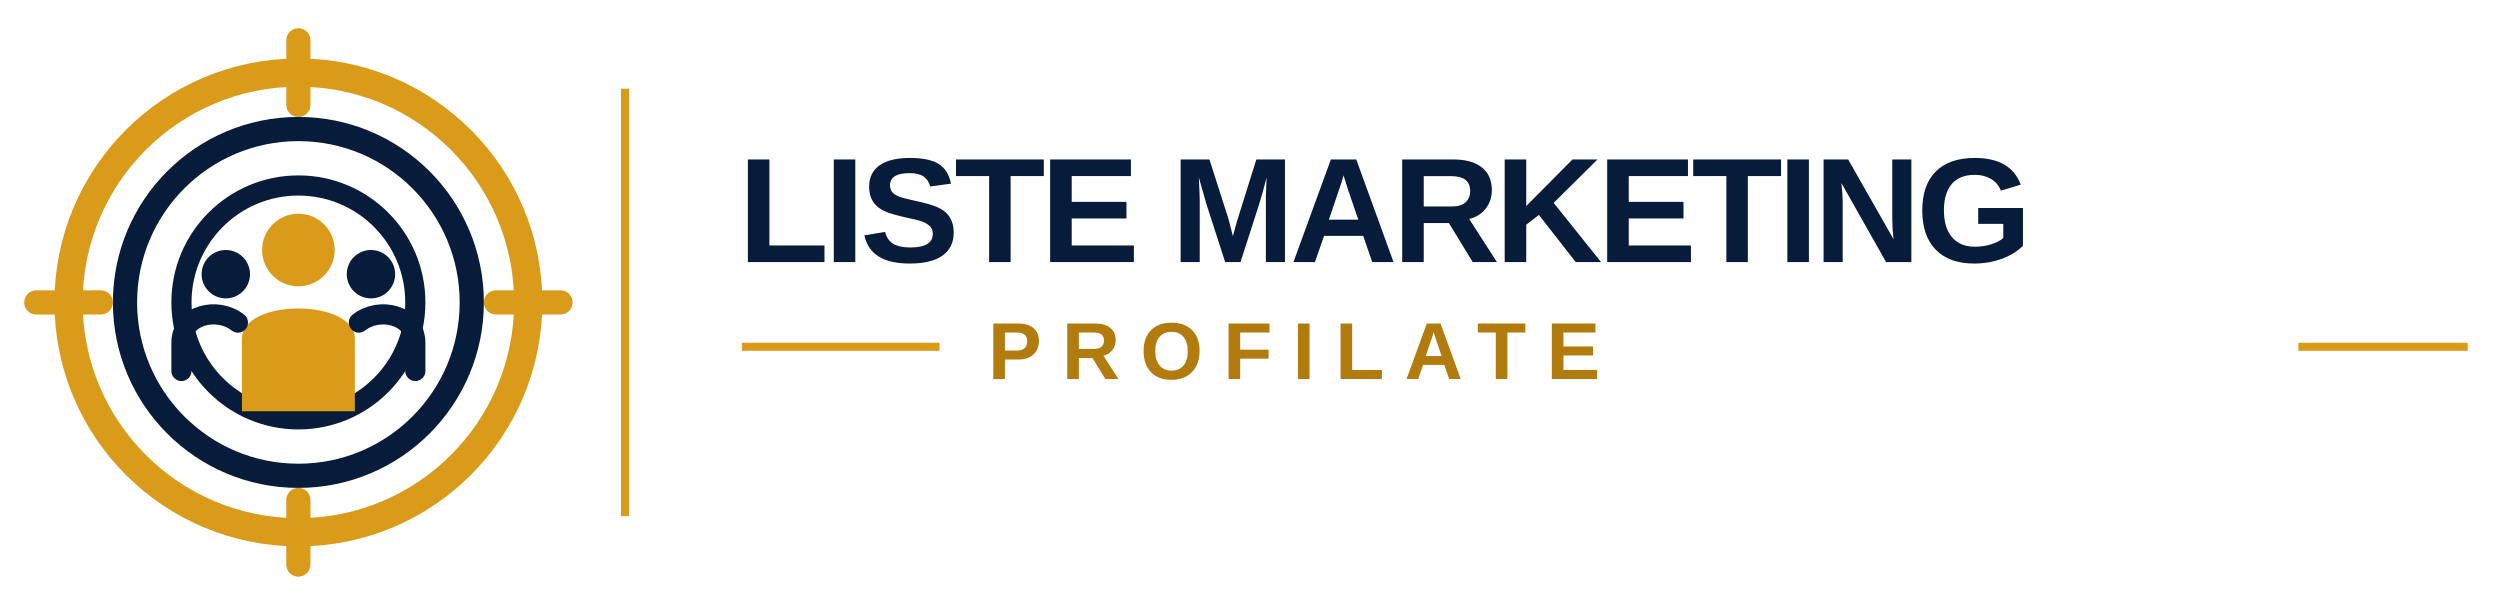
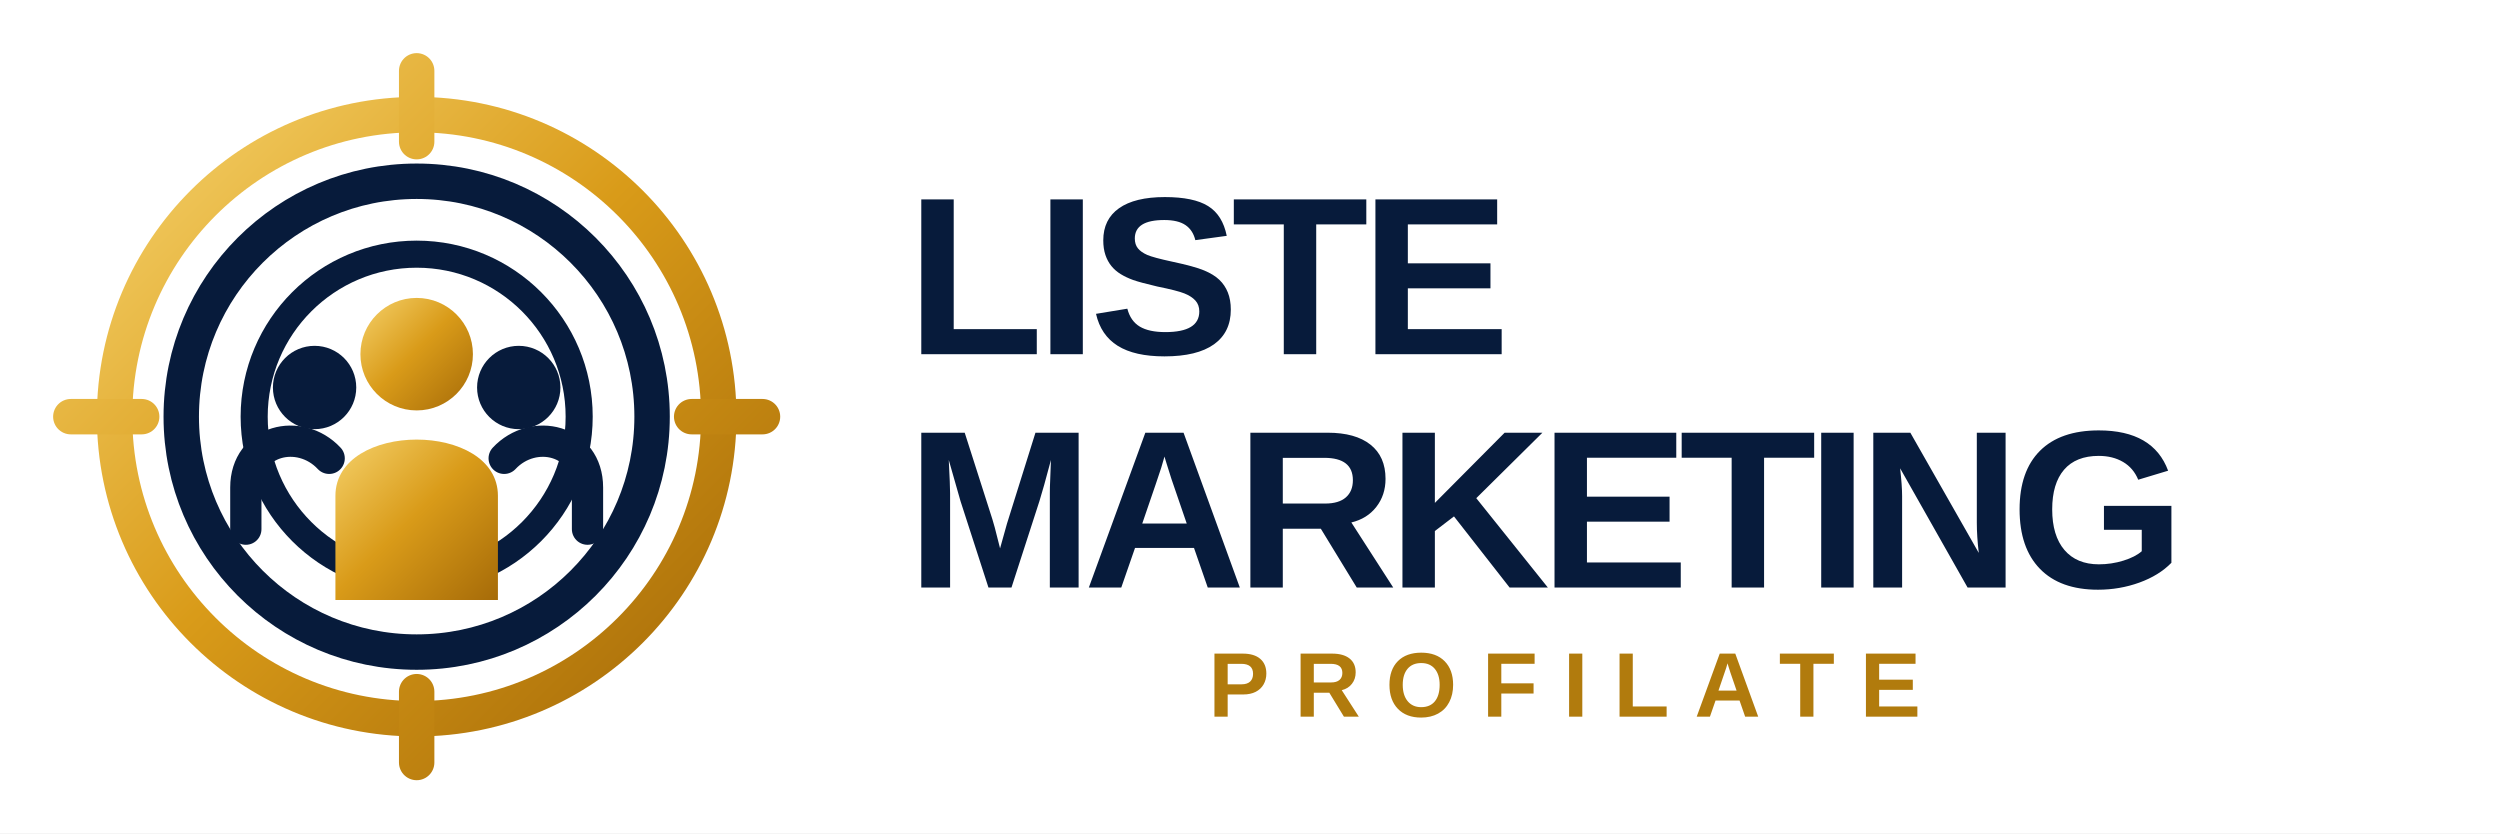
- <svg xmlns="http://www.w3.org/2000/svg" viewBox="0 0 620 150" role="img" aria-labelledby="title desc">
-   <rect width="620" height="150" fill="#fff" />
-   <g transform="translate(74 75)">
-     <circle r="57" fill="none" stroke="#D99B19" stroke-width="7" />
-     <circle r="43" fill="none" stroke="#071B3B" stroke-width="6" />
-     <circle r="29" fill="none" stroke="#071B3B" stroke-width="5" />
-     <path d="M0-65V-49 M65 0H49 M0 65V49 M-65 0H-49" stroke="#D99B19" stroke-width="6" stroke-linecap="round" />
-     <circle cx="0" cy="-13" r="9" fill="#D99B19" />
-     <circle cx="-18" cy="-7" r="6" fill="#071B3B" />
-     <circle cx="18" cy="-7" r="6" fill="#071B3B" />
-     <path d="M-14 19V9C-14-1 14-1 14 9V27H-14Z" fill="#D99B19" />
-     <path d="M-29 17V10C-29 3-20 1-15 5 M29 17V10C29 3 20 1 15 5" fill="none" stroke="#071B3B" stroke-width="5" stroke-linecap="round" />
+ <svg xmlns="http://www.w3.org/2000/svg" viewBox="0 0 1200 400" role="img" aria-labelledby="title desc">
+   <rect width="1200" height="400" fill="#fff" />
+   <defs>
+     <linearGradient id="gold" x1="0" y1="0" x2="1" y2="1">
+       <stop offset="0" stop-color="#f5d16a" />
+       <stop offset=".48" stop-color="#d99b19" />
+       <stop offset="1" stop-color="#a66b08" />
+     </linearGradient>
+   </defs>
+   <g transform="translate(200 200)">
+     <circle r="145" fill="none" stroke="url(#gold)" stroke-width="17" />
+     <circle r="113" fill="none" stroke="#071B3B" stroke-width="17" />
+     <circle r="78" fill="none" stroke="#071B3B" stroke-width="13" />
+     <path d="M0-166V-132 M166 0H132 M0 166V132 M-166 0H-132" stroke="url(#gold)" stroke-width="17" stroke-linecap="round" />
+     <circle cx="0" cy="-30" r="27" fill="url(#gold)" />
+     <circle cx="-49" cy="-14" r="20" fill="#071B3B" />
+     <circle cx="49" cy="-14" r="20" fill="#071B3B" />
+     <path d="M-39 70V38C-39 2 39 2 39 38V88H-39Z" fill="url(#gold)" />
+     <path d="M-82 54V34C-82 11-56 5-42 20 M82 54V34C82 11 56 5 42 20" fill="none" stroke="#071B3B" stroke-width="15" stroke-linecap="round" />
  </g>
-   <path d="M155 22V128" stroke="#D99B19" stroke-width="2" />
-   <text x="183" y="65" font-family="Arial,Helvetica,sans-serif" font-size="37" font-weight="800" letter-spacing="-1.3" fill="#071B3B">LISTE MARKETING</text>
-   <path d="M184 86H233 M570 86H612" stroke="#D99B19" stroke-width="2" />
-   <text x="245" y="94" font-family="Arial,Helvetica,sans-serif" font-size="20" font-weight="700" letter-spacing="5" fill="#B17B0D">PROFILATE</text>
+   <path d="M390 55V345" stroke="url(#gold)" stroke-width="5" />
+   <text x="435" y="170" font-family="Arial,Helvetica,sans-serif" font-size="108" font-weight="800" letter-spacing="-4" fill="#071B3B">LISTE</text>
+   <text x="435" y="282" font-family="Arial,Helvetica,sans-serif" font-size="108" font-weight="800" letter-spacing="-5" fill="#071B3B">MARKETING</text>
+   <path d="M440 323H550 M1012 323H1180" stroke="url(#gold)" stroke-width="5" />
+   <text x="580" y="344" font-family="Arial,Helvetica,sans-serif" font-size="44" font-weight="700" letter-spacing="12" fill="#B17B0D">PROFILATE</text>
</svg>
